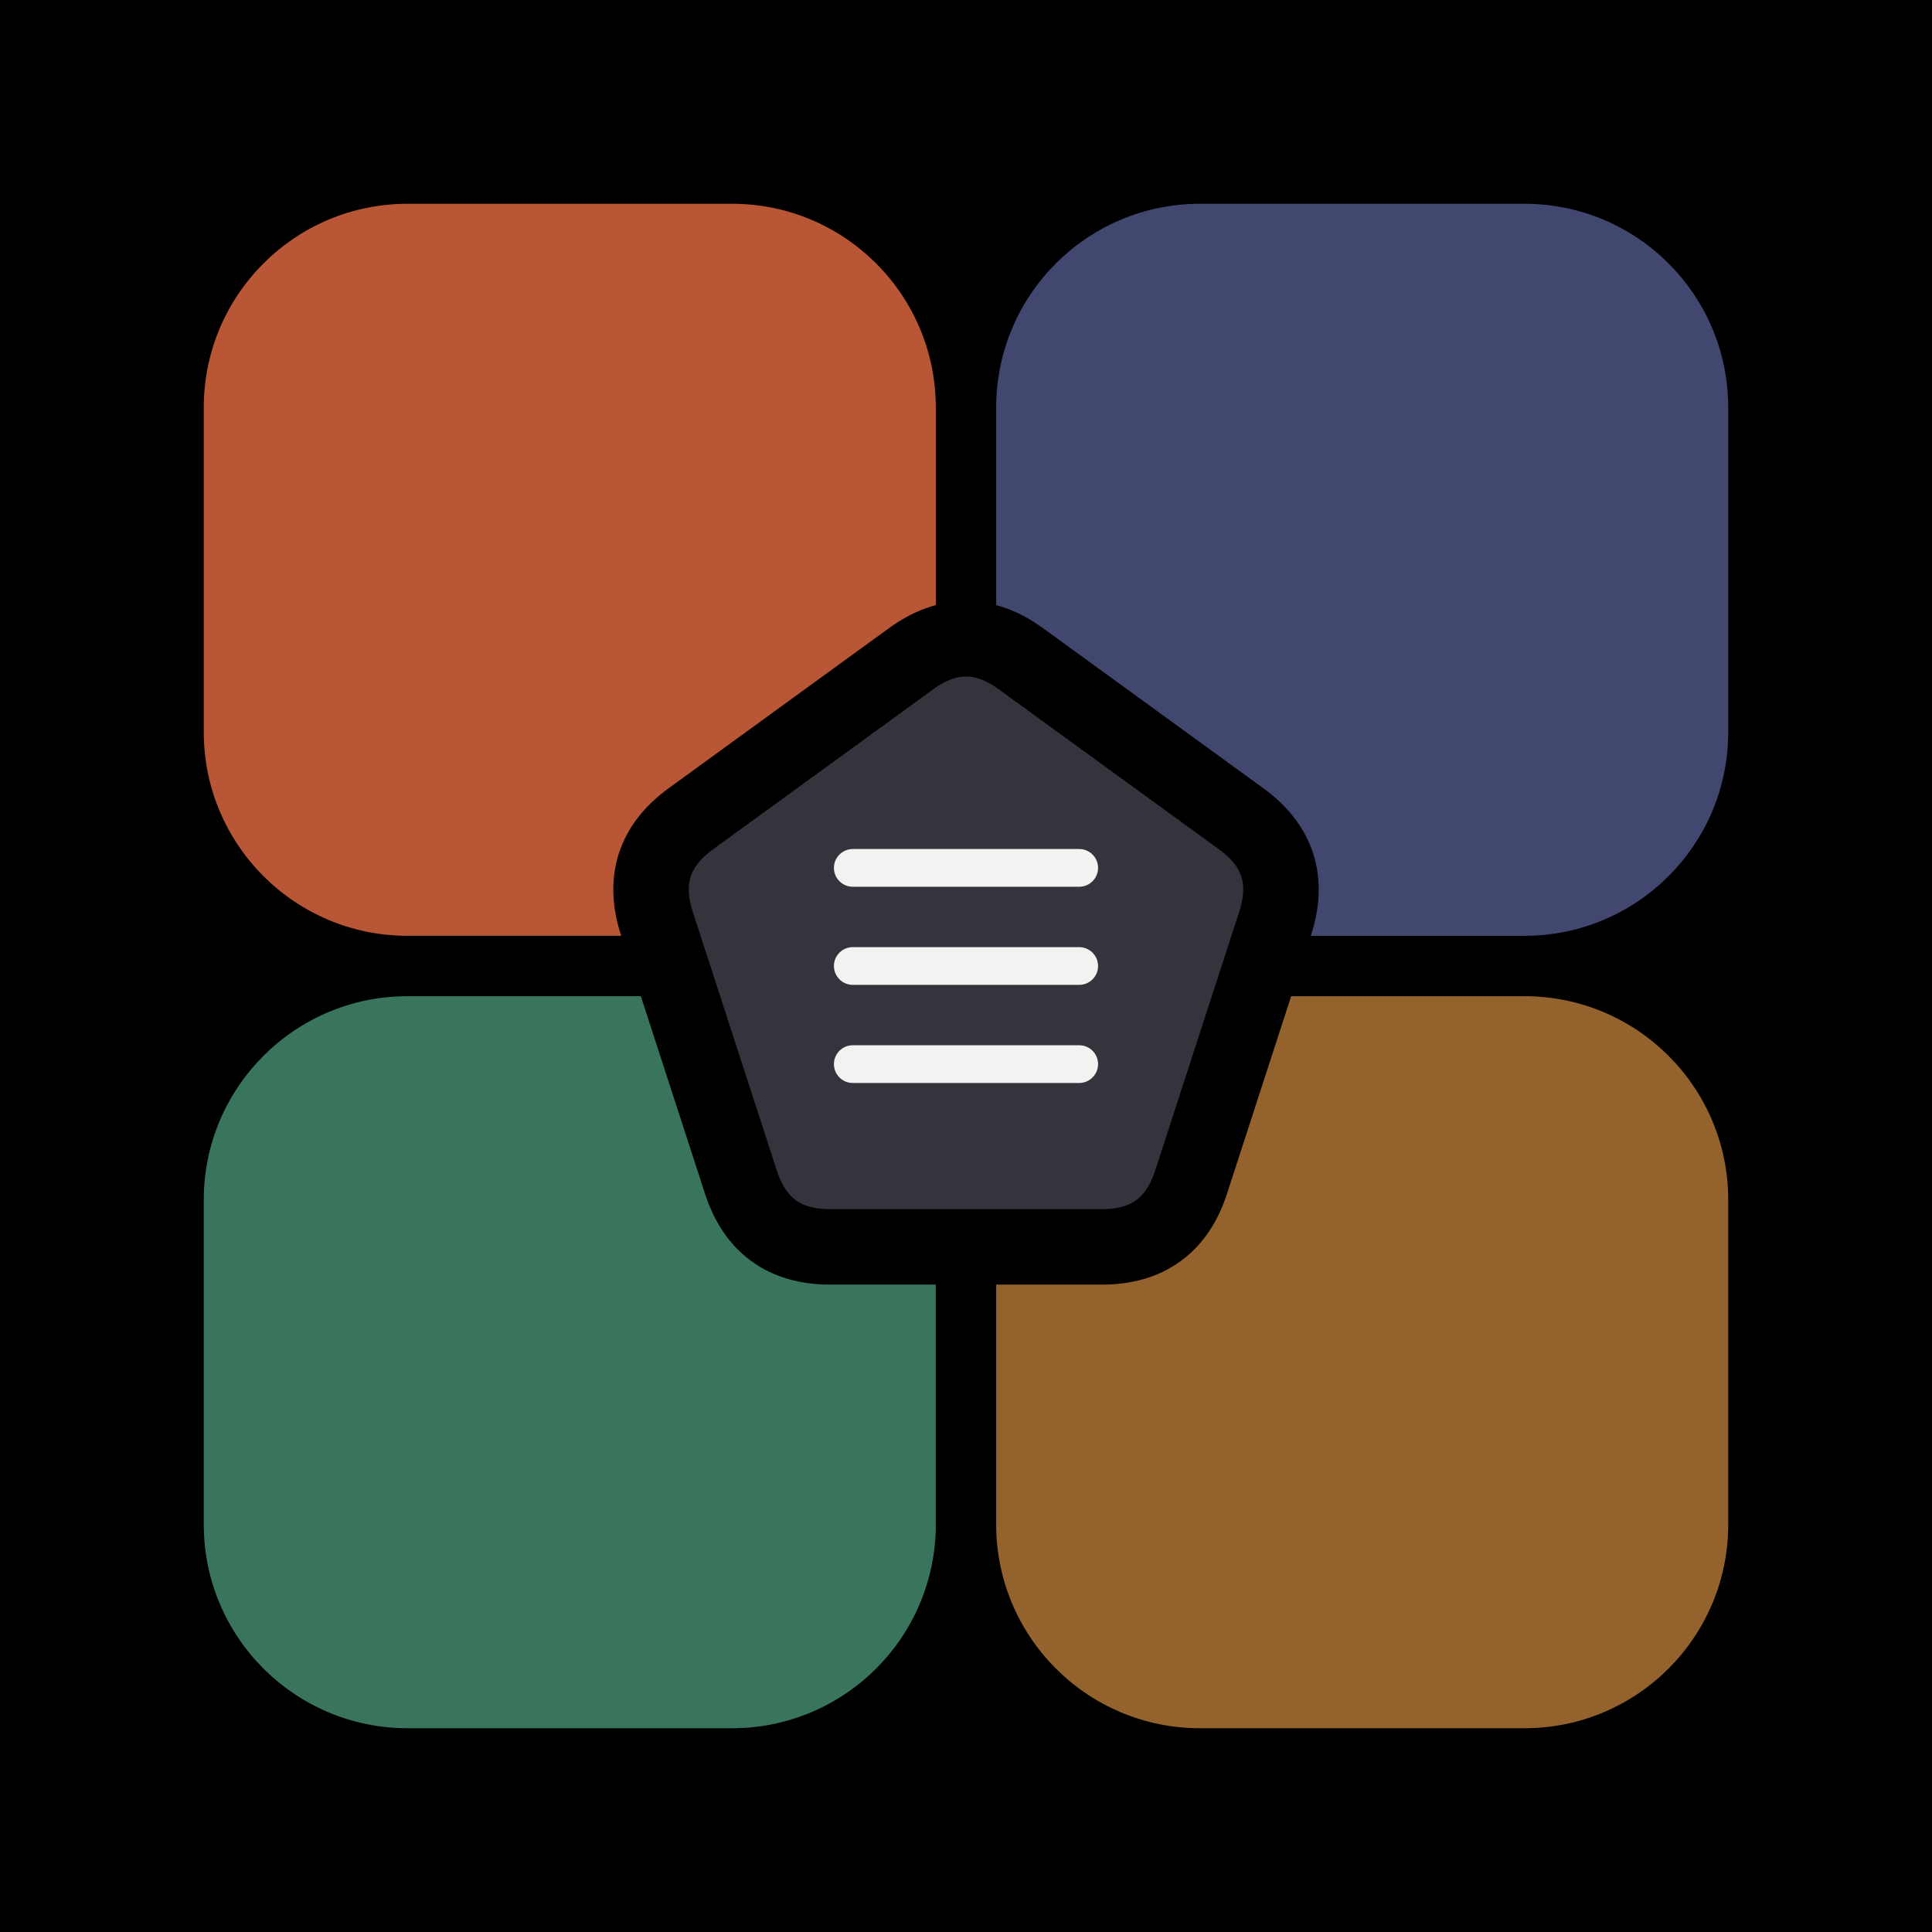
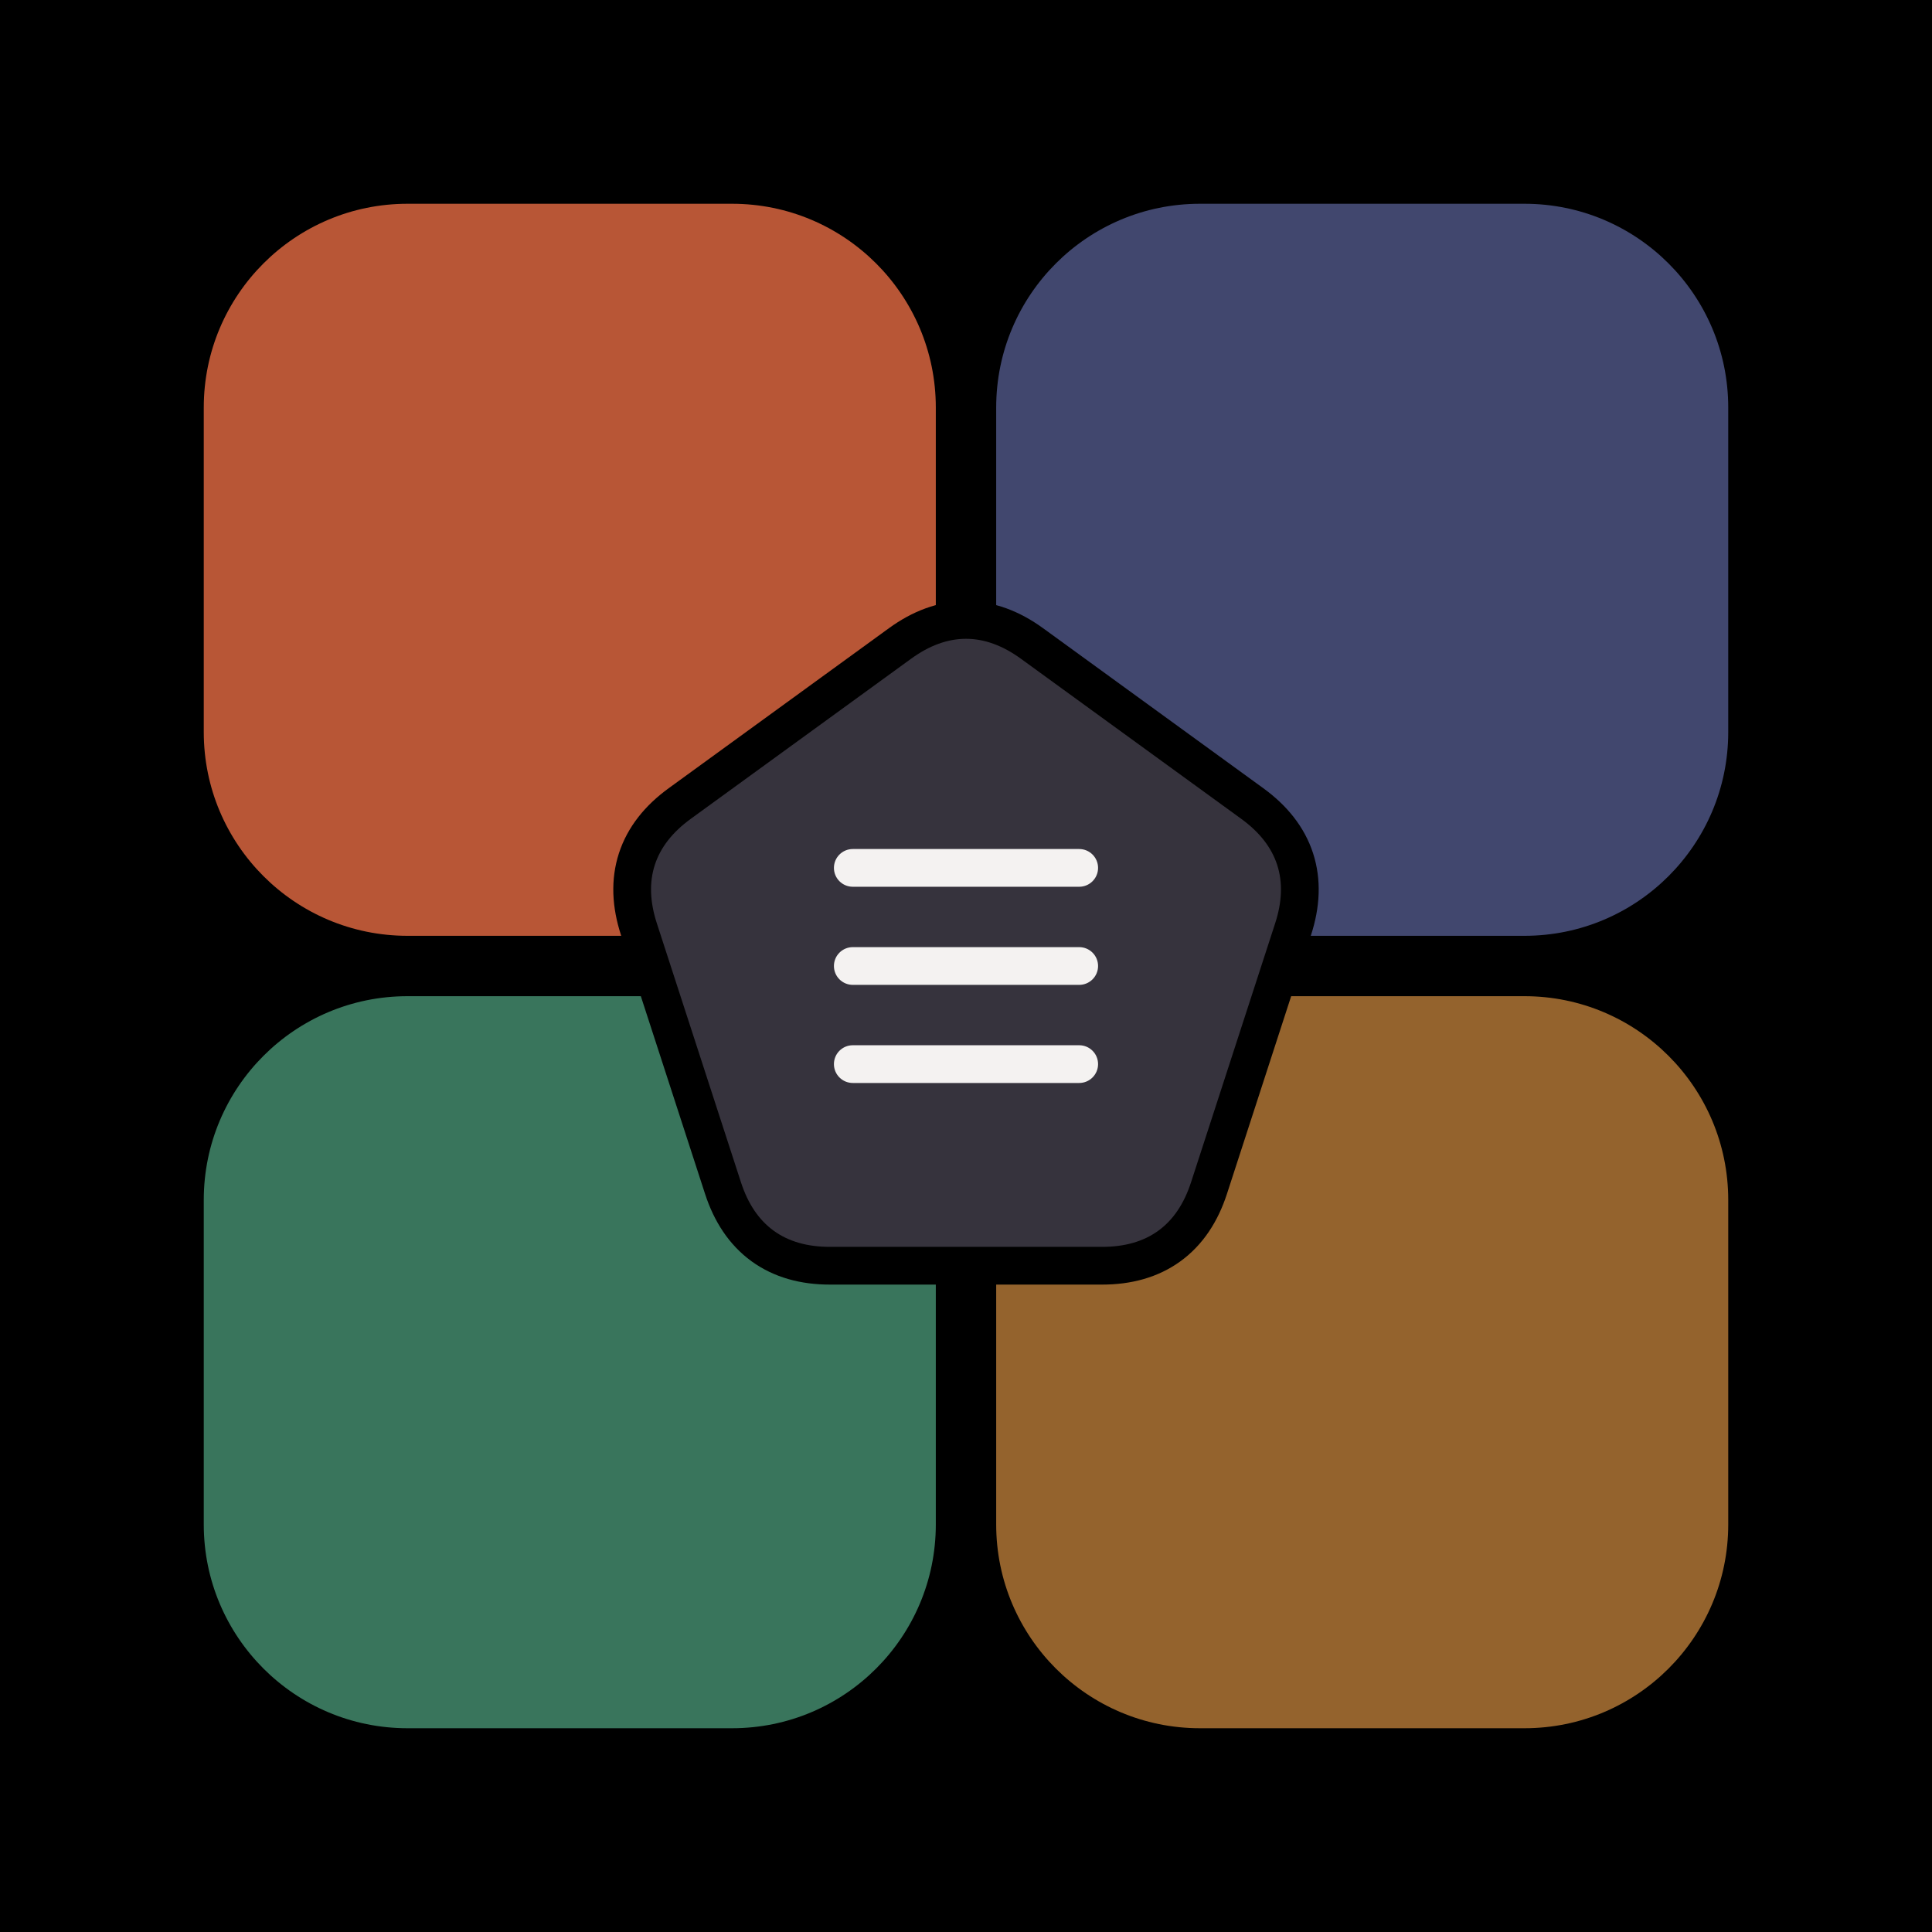
<svg xmlns="http://www.w3.org/2000/svg" width="1024" height="1024" viewBox="0 0 512 512">
  <rect width="512" height="512" fill="#000000" />
  <g>
    <rect x="54" y="54" width="194" height="194" rx="54" fill="#B85636" />
    <rect x="264" y="54" width="194" height="194" rx="54" fill="#41476E" />
    <rect x="54" y="264" width="194" height="194" rx="54" fill="#39755C" />
    <rect x="264" y="264" width="194" height="194" rx="54" fill="#94632D" />
  </g>
-   <path d="M241.44 174.58 Q256.00 164.00 270.56 174.58 L328.93 216.99 Q343.50 227.57 337.93 244.69 L315.64 313.31 Q310.08 330.43 292.08 330.43 L219.92 330.43 Q201.92 330.43 196.36 313.31 L174.07 244.69 Q168.50 227.57 183.07 216.99Z" fill="#36333D" stroke="#000000" stroke-width="20" stroke-linejoin="round" />
+   <path d="M241.44 174.58 Q256.00 164.00 270.56 174.58 L328.93 216.99 Q343.50 227.57 337.93 244.69 L315.64 313.31 Q310.08 330.43 292.08 330.43 L219.92 330.43 Q201.92 330.43 196.36 313.31 L174.07 244.69 Q168.50 227.57 183.07 216.99Z" fill="#36333D" stroke="#000000" stroke-width="20" stroke-linejoin="round" paint-order="stroke" />
  <g fill="#F4F2F1">
    <rect x="221" y="225" width="70" height="10" rx="5" />
    <rect x="221" y="251" width="70" height="10" rx="5" />
    <rect x="221" y="277" width="70" height="10" rx="5" />
  </g>
</svg>
